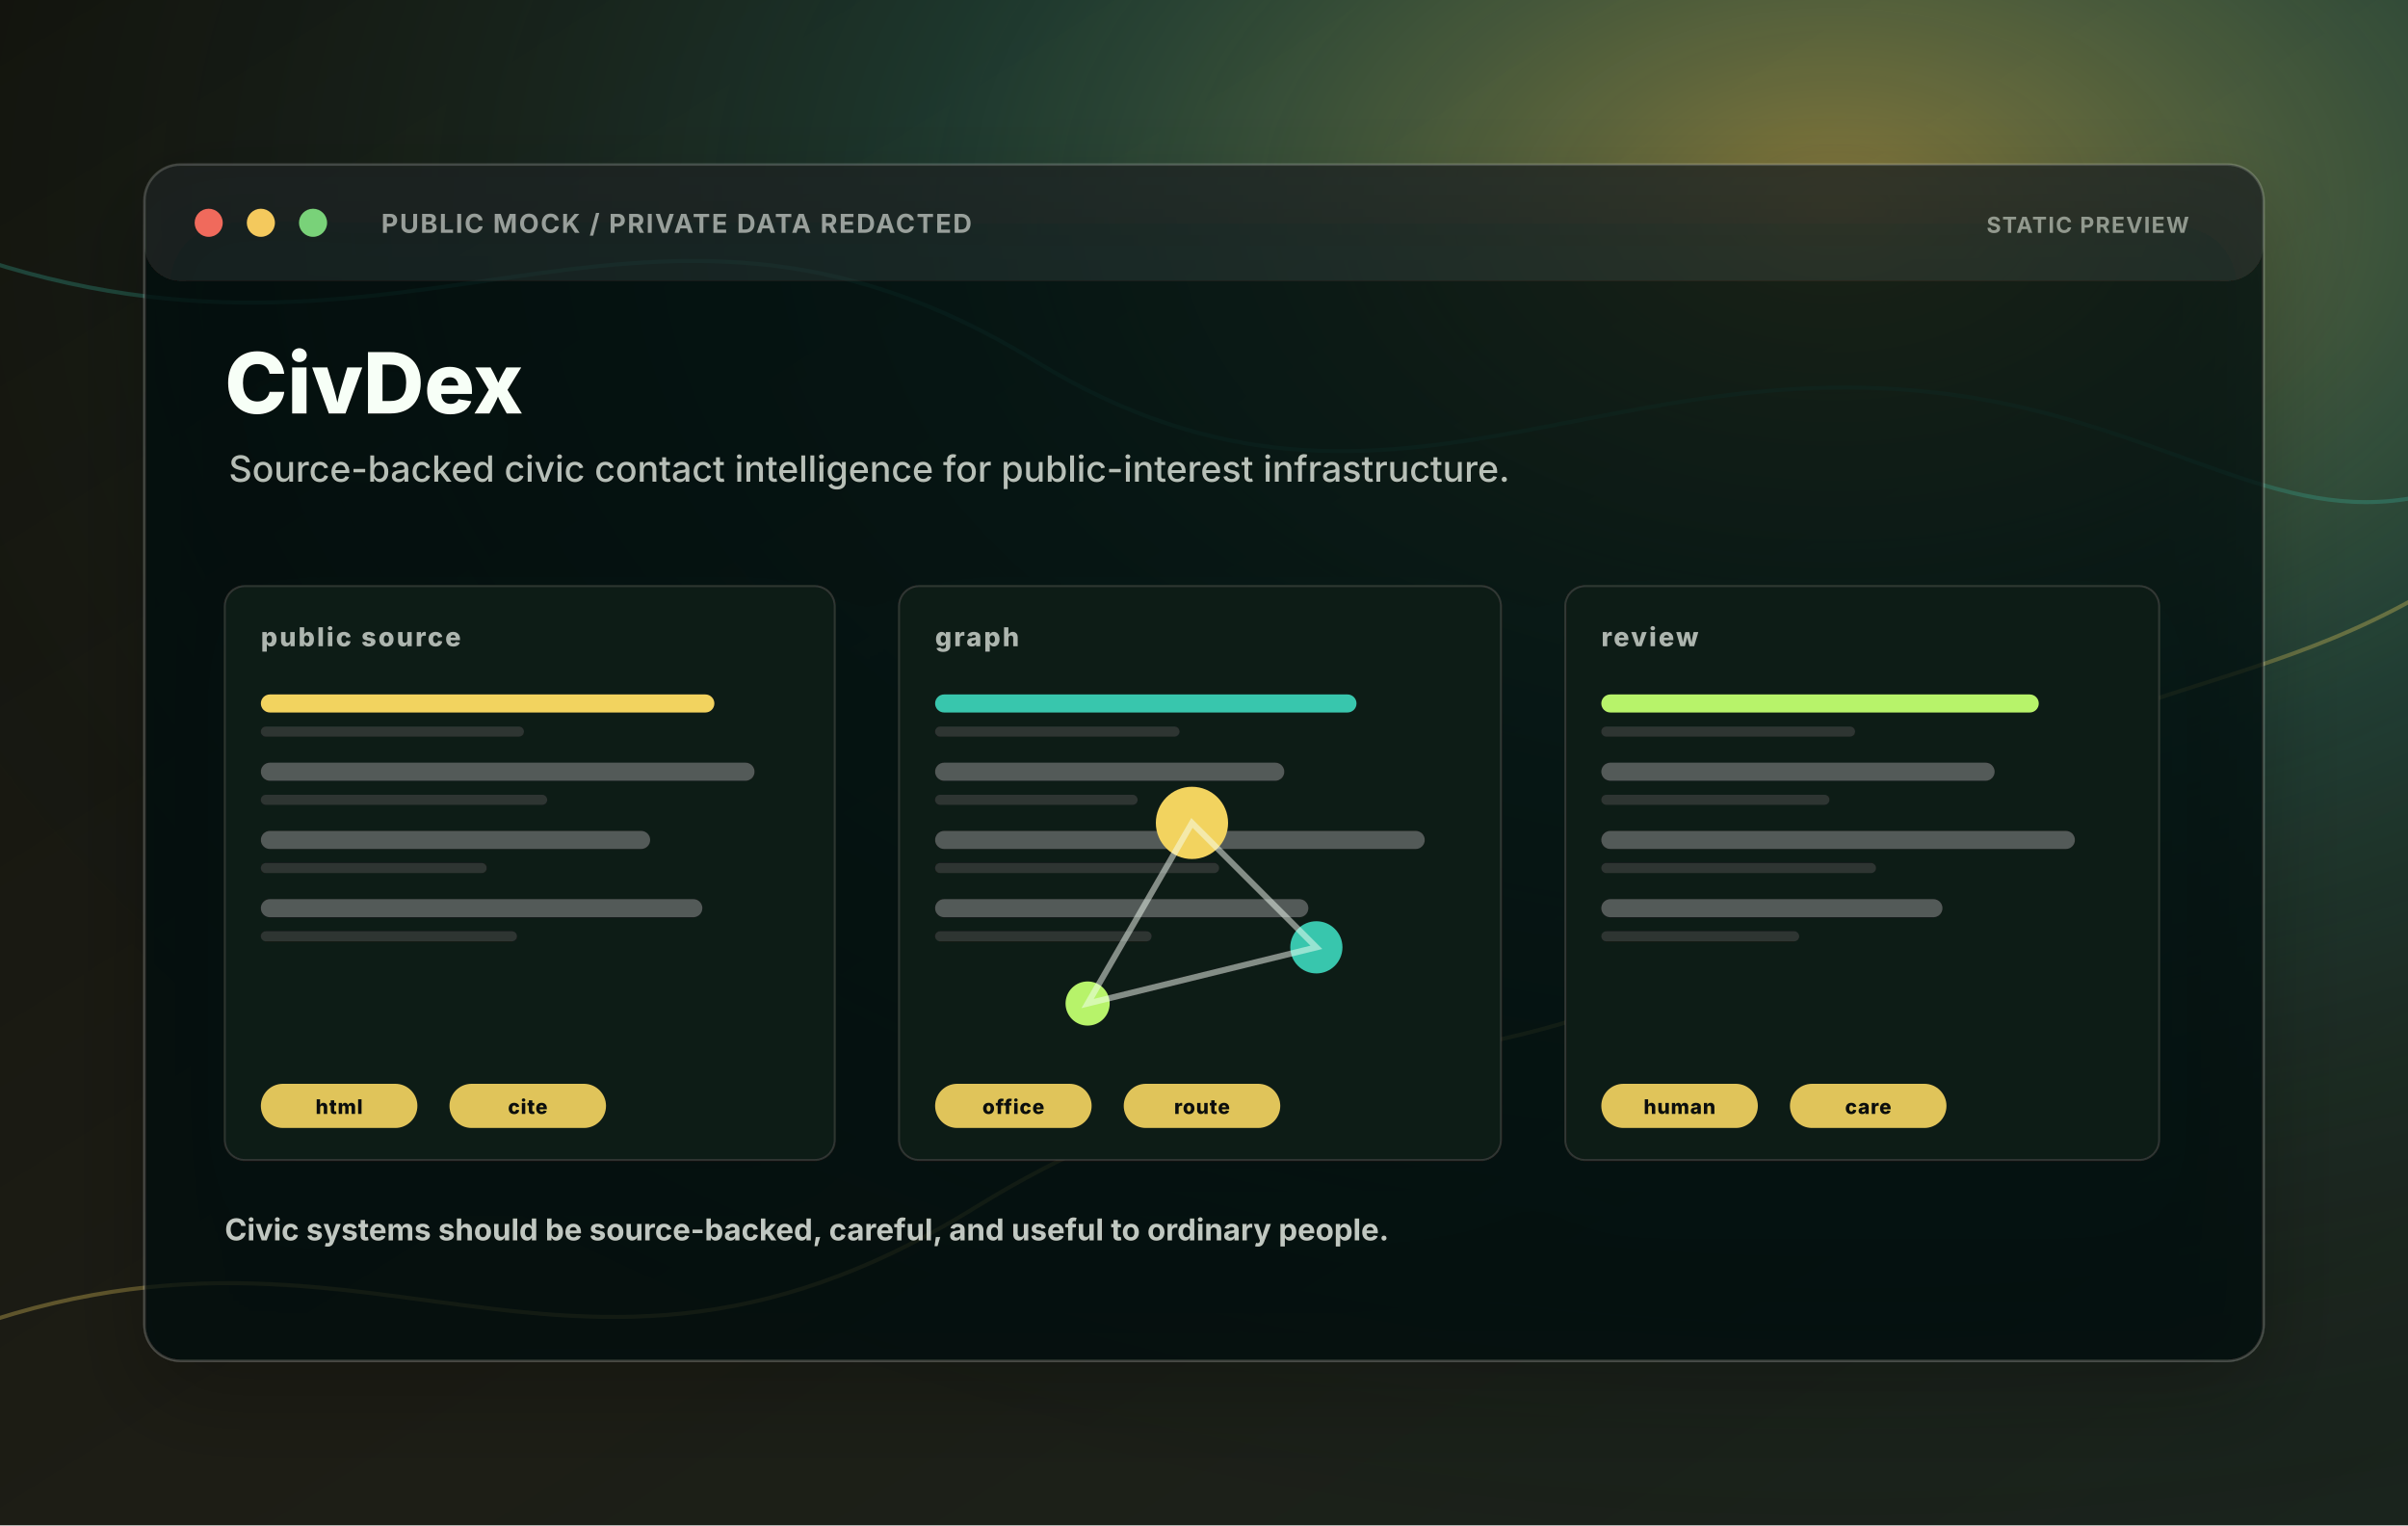
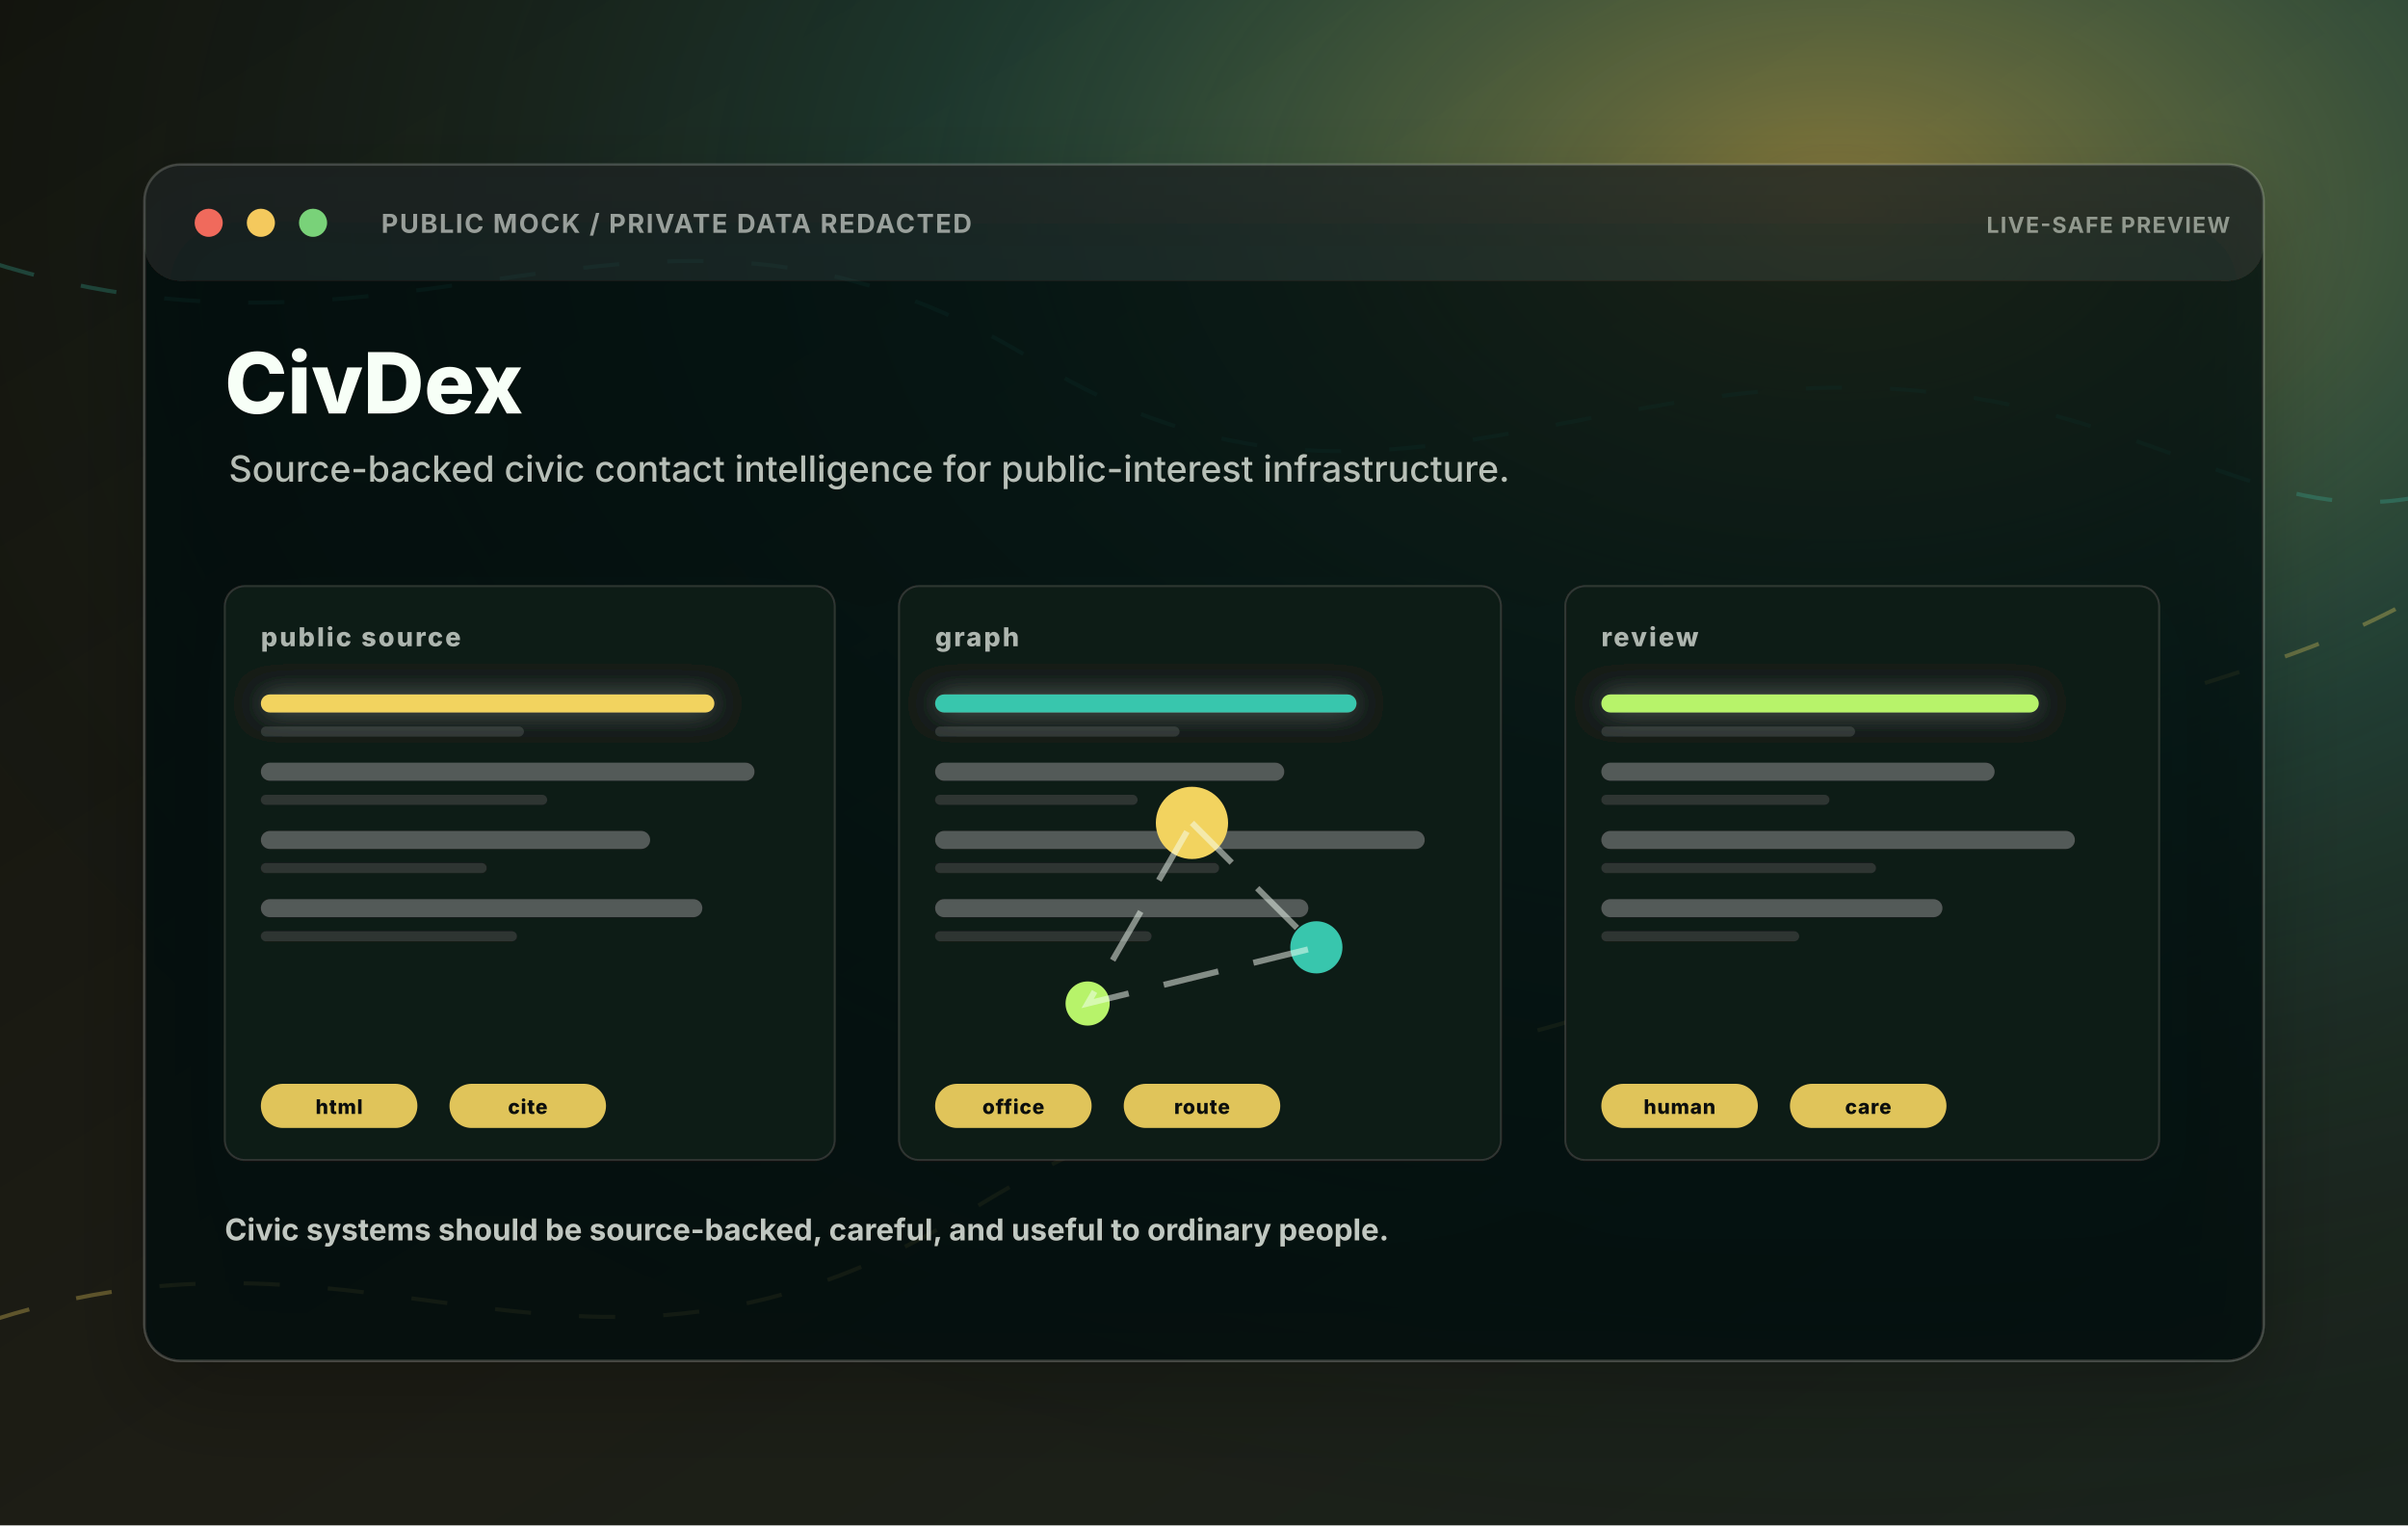
<svg xmlns="http://www.w3.org/2000/svg" width="1200" height="760" viewBox="0 0 1200 760" role="img" aria-labelledby="civdex-title civdex-desc">
  <defs>
    <linearGradient id="civdex-bg" x1="0" x2="1" y1="0" y2="1">
      <stop offset="0" stop-color="#13130d" />
      <stop offset=".52" stop-color="#1d1d15" />
      <stop offset="1" stop-color="#1a241d" />
    </linearGradient>
    <radialGradient id="civdex-glow" cx=".76" cy=".14" r=".9">
      <stop offset="0" stop-color="#f2d35f" stop-opacity=".5" />
      <stop offset=".42" stop-color="#39c6ad" stop-opacity=".18" />
      <stop offset="1" stop-color="#000" stop-opacity="0" />
    </radialGradient>
+     <linearGradient id="civdex-scan" x1="0" x2="1" y1="0" y2="0">
+       <stop offset="0" stop-color="#fff" stop-opacity="0" />
+       <stop offset=".48" stop-color="#f2d35f" stop-opacity=".24" />
+       <stop offset="1" stop-color="#fff" stop-opacity="0" />
+     </linearGradient>
+     <clipPath id="civdex-viewport">
+       <rect x="72" y="82" width="1056" height="596" rx="18" />
+     </clipPath>
    <filter id="civdex-shadow" x="-20%" y="-20%" width="140%" height="140%">
      <feDropShadow dx="0" dy="18" stdDeviation="22" flood-color="#000" flood-opacity=".32" />
    </filter>
    <style>
      .title { font: 800 42px Inter, Arial, sans-serif; fill: #f7fff7; letter-spacing: 0; }
      .sub { font: 500 18px Inter, Arial, sans-serif; fill: rgba(247,255,247,.72); letter-spacing: 0; }
      .nav { font: 700 13px Inter, Arial, sans-serif; fill: rgba(247,255,247,.56); letter-spacing: .06em; }
      .kicker { font: 800 13px Inter, Arial, sans-serif; fill: rgba(247,255,247,.68); letter-spacing: .08em; text-transform: uppercase; }
      .badge { font: 800 10px Inter, Arial, sans-serif; fill: #07110d; text-anchor: middle; letter-spacing: .04em; }
      .tiny { font: 700 11px Inter, Arial, sans-serif; fill: rgba(247,255,247,.5); letter-spacing: .06em; }
      .label { font: 700 15px Inter, Arial, sans-serif; fill: rgba(247,255,247,.76); letter-spacing: 0; }
+       .ambient-path { stroke-dasharray: 18 24; animation: dashFlow 22s linear infinite; }
+       .ambient-path.alt { animation-direction: reverse; animation-duration: 26s; }
+       .status-dot { animation: statusPulse 3.8s ease-in-out infinite; transform-box: fill-box; transform-origin: center; }
+       .status-dot:nth-of-type(2) { animation-delay: -.9s; }
+       .status-dot:nth-of-type(3) { animation-delay: -1.8s; }
+       .mock-panel { animation: panelWake 8.5s ease-in-out infinite; transform-box: fill-box; transform-origin: center; }
+       .mock-panel-1 { animation-delay: -1.4s; }
+       .mock-panel-2 { animation-delay: -2.8s; }
+       .mock-panel-3 { animation-delay: -4.2s; }
+       .data-line { animation: lineAlive 6.8s ease-in-out infinite; transform-box: fill-box; transform-origin: left center; }
+       .data-line-1 { animation-delay: -1.1s; }
+       .data-line-2 { animation-delay: -2.2s; }
+       .data-line-3 { animation-delay: -3.3s; }
+       .shadow-line { animation-name: lineGhost; }
+       .hot-line { filter: drop-shadow(0 0 7px rgba(247,255,247,.34)); }
+       .badge-chip { animation: chipPulse 7.2s ease-in-out infinite; transform-box: fill-box; transform-origin: center; }
+       .badge-chip-1 { animation-delay: -2.4s; }
+       .flow-line { stroke-dasharray: 28 18; animation: dashFlow 8s linear infinite; }
+       .flow-node { animation: statusPulse 3.2s ease-in-out infinite; transform-box: fill-box; transform-origin: center; }
+       .screen-scan { animation: scanPass 9.5s ease-in-out infinite; transform-box: fill-box; transform-origin: center; }
+       @keyframes dashFlow { to { stroke-dashoffset: -240; } }
+       @keyframes statusPulse {
+         0%, 100% { opacity: .72; transform: scale(1); }
+         44% { opacity: 1; transform: scale(1.28); }
+       }
+       @keyframes panelWake {
+         0%, 100% { opacity: .88; transform: translateY(0); }
+         50% { opacity: 1; transform: translateY(-2px); }
+       }
+       @keyframes lineAlive {
+         0%, 100% { opacity: .76; transform: scaleX(.86); }
+         42% { opacity: 1; transform: scaleX(1); }
+         64% { opacity: .86; transform: scaleX(.94); }
+       }
+       @keyframes lineGhost {
+         0%, 100% { opacity: .42; transform: scaleX(.68); }
+         52% { opacity: .82; transform: scaleX(1); }
+       }
+       @keyframes chipPulse {
+         0%, 100% { opacity: .78; transform: translateY(0); }
+         46% { opacity: 1; transform: translateY(-1px); }
+       }
+       @keyframes scanPass {
+         0%, 18% { transform: translateX(-1260px) skewX(-14deg); opacity: 0; }
+         31% { opacity: .82; }
+         52%, 100% { transform: translateX(1260px) skewX(-14deg); opacity: 0; }
+       }
+       @media (prefers-reduced-motion: reduce) {
+         * { animation: none !important; }
+       }
    </style>
  </defs>
  <rect width="1200" height="760" fill="url(#civdex-bg)" />
  <rect width="1200" height="760" fill="url(#civdex-glow)" />
-   <path d="M-80 690 C170 560 266 738 487 601 C661 494 765 562 918 434 C1054 321 1135 360 1260 260" fill="none" stroke="#f2d35f" stroke-width="2" opacity=".32" />
-   <path d="M-40 118 C199 214 314 56 516 180 C699 292 813 152 1020 206 C1114 231 1161 272 1240 236" fill="none" stroke="#39c6ad" stroke-width="2" opacity=".26" />
+   <path class="ambient-path" d="M-80 690 C170 560 266 738 487 601 C661 494 765 562 918 434 C1054 321 1135 360 1260 260" fill="none" stroke="#f2d35f" stroke-width="2" opacity=".32" />
+   <path class="ambient-path alt" d="M-40 118 C199 214 314 56 516 180 C699 292 813 152 1020 206 C1114 231 1161 272 1240 236" fill="none" stroke="#39c6ad" stroke-width="2" opacity=".26" />
  <g filter="url(#civdex-shadow)">
    <rect x="72" y="82" width="1056" height="596" rx="18" fill="rgba(4,10,8,.74)" stroke="rgba(255,255,255,.18)" stroke-width="1.2" />
    <rect x="72" y="82" width="1056" height="58" rx="18" fill="rgba(255,255,255,.08)" />
-     <circle cx="104" cy="111" r="7" fill="#f06a5b" />
-     <circle cx="130" cy="111" r="7" fill="#f4c95d" />
-     <circle cx="156" cy="111" r="7" fill="#79d279" />
+     <circle class="status-dot" cx="104" cy="111" r="7" fill="#f06a5b" />
+     <circle class="status-dot" cx="130" cy="111" r="7" fill="#f4c95d" />
+     <circle class="status-dot" cx="156" cy="111" r="7" fill="#79d279" />
    <text x="190" y="116" class="nav">PUBLIC MOCK / PRIVATE DATA REDACTED</text>
-     <text x="990" y="116" class="tiny">STATIC PREVIEW</text>
+     <text x="990" y="116" class="tiny">LIVE-SAFE PREVIEW</text>
    <text x="112" y="206" class="title">CivDex</text>
    <text x="114" y="240" class="sub">Source-backed civic contact intelligence for public-interest infrastructure.</text>
-     <rect x="112" y="292" width="304" height="286" rx="10" fill="#111a17" stroke="rgba(255,255,255,.14)" stroke-width="1" />
-     <text x="130" y="322" class="kicker">public source</text>
-     <rect x="130" y="346" width="226" height="9" rx="4.5" fill="#f2d35f" />
-     <rect x="130" y="362" width="131.08" height="5" rx="2.5" fill="rgba(255,255,255,.12)" />
-     <rect x="130" y="380" width="246" height="9" rx="4.5" fill="rgba(255,255,255,.28)" />
-     <rect x="130" y="396" width="142.68" height="5" rx="2.5" fill="rgba(255,255,255,.12)" />
-     <rect x="130" y="414" width="194" height="9" rx="4.5" fill="rgba(255,255,255,.28)" />
-     <rect x="130" y="430" width="112.52" height="5" rx="2.5" fill="rgba(255,255,255,.12)" />
-     <rect x="130" y="448" width="220" height="9" rx="4.5" fill="rgba(255,255,255,.28)" />
-     <rect x="130" y="464" width="127.6" height="5" rx="2.5" fill="rgba(255,255,255,.12)" />
-     <rect x="130" y="540" width="78" height="22" rx="11" fill="#f2d35f" opacity=".92" />
-     <text x="169" y="555" class="badge">html</text>
-     <rect x="224" y="540" width="78" height="22" rx="11" fill="#f2d35f" opacity=".92" />
-     <text x="263" y="555" class="badge">cite</text>
-     <rect x="448" y="292" width="300" height="286" rx="10" fill="#111a17" stroke="rgba(255,255,255,.14)" stroke-width="1" />
-     <text x="466" y="322" class="kicker">graph</text>
-     <rect x="466" y="346" width="210" height="9" rx="4.5" fill="#39c6ad" />
-     <rect x="466" y="362" width="121.8" height="5" rx="2.5" fill="rgba(255,255,255,.12)" />
-     <rect x="466" y="380" width="174" height="9" rx="4.5" fill="rgba(255,255,255,.28)" />
-     <rect x="466" y="396" width="100.92" height="5" rx="2.5" fill="rgba(255,255,255,.12)" />
-     <rect x="466" y="414" width="244" height="9" rx="4.5" fill="rgba(255,255,255,.28)" />
-     <rect x="466" y="430" width="141.52" height="5" rx="2.5" fill="rgba(255,255,255,.12)" />
-     <rect x="466" y="448" width="186" height="9" rx="4.5" fill="rgba(255,255,255,.28)" />
-     <rect x="466" y="464" width="107.88" height="5" rx="2.5" fill="rgba(255,255,255,.12)" />
-     <rect x="466" y="540" width="78" height="22" rx="11" fill="#f2d35f" opacity=".92" />
-     <text x="505" y="555" class="badge">office</text>
-     <rect x="560" y="540" width="78" height="22" rx="11" fill="#f2d35f" opacity=".92" />
-     <text x="599" y="555" class="badge">route</text>
-     <rect x="780" y="292" width="296" height="286" rx="10" fill="#111a17" stroke="rgba(255,255,255,.14)" stroke-width="1" />
-     <text x="798" y="322" class="kicker">review</text>
-     <rect x="798" y="346" width="218" height="9" rx="4.5" fill="#b7f36b" />
-     <rect x="798" y="362" width="126.44" height="5" rx="2.5" fill="rgba(255,255,255,.12)" />
-     <rect x="798" y="380" width="196" height="9" rx="4.5" fill="rgba(255,255,255,.28)" />
-     <rect x="798" y="396" width="113.68" height="5" rx="2.5" fill="rgba(255,255,255,.12)" />
-     <rect x="798" y="414" width="236" height="9" rx="4.5" fill="rgba(255,255,255,.28)" />
-     <rect x="798" y="430" width="136.88" height="5" rx="2.5" fill="rgba(255,255,255,.12)" />
-     <rect x="798" y="448" width="170" height="9" rx="4.5" fill="rgba(255,255,255,.28)" />
-     <rect x="798" y="464" width="98.6" height="5" rx="2.5" fill="rgba(255,255,255,.12)" />
-     <rect x="798" y="540" width="78" height="22" rx="11" fill="#f2d35f" opacity=".92" />
-     <text x="837" y="555" class="badge">human</text>
-     <rect x="892" y="540" width="78" height="22" rx="11" fill="#f2d35f" opacity=".92" />
-     <text x="931" y="555" class="badge">care</text>
-     <circle cx="594" cy="410" r="18" fill="#f2d35f" />
-     <circle cx="656" cy="472" r="13" fill="#39c6ad" />
-     <circle cx="542" cy="500" r="11" fill="#b7f36b" />
-     <path d="M594 410 L656 472 L542 500 Z" fill="none" stroke="rgba(247,255,247,.5)" stroke-width="3" />
+     <g class="mock-panel mock-panel-0">
+       <rect x="112" y="292" width="304" height="286" rx="10" fill="#111a17" stroke="rgba(255,255,255,.14)" stroke-width="1" />
+       <text x="130" y="322" class="kicker">public source</text>
+       <rect class="data-line data-line-0 hot-line" x="130" y="346" width="226" height="9" rx="4.5" fill="#f2d35f" />
+       <rect class="data-line shadow-line data-line-0" x="130" y="362" width="131.08" height="5" rx="2.5" fill="rgba(255,255,255,.12)" />
+       <rect class="data-line data-line-1" x="130" y="380" width="246" height="9" rx="4.5" fill="rgba(255,255,255,.28)" />
+       <rect class="data-line shadow-line data-line-1" x="130" y="396" width="142.68" height="5" rx="2.5" fill="rgba(255,255,255,.12)" />
+       <rect class="data-line data-line-2" x="130" y="414" width="194" height="9" rx="4.5" fill="rgba(255,255,255,.28)" />
+       <rect class="data-line shadow-line data-line-2" x="130" y="430" width="112.52" height="5" rx="2.5" fill="rgba(255,255,255,.12)" />
+       <rect class="data-line data-line-3" x="130" y="448" width="220" height="9" rx="4.5" fill="rgba(255,255,255,.28)" />
+       <rect class="data-line shadow-line data-line-3" x="130" y="464" width="127.6" height="5" rx="2.5" fill="rgba(255,255,255,.12)" />
+       <rect class="badge-chip badge-chip-0" x="130" y="540" width="78" height="22" rx="11" fill="#f2d35f" opacity=".92" />
+       <text x="169" y="555" class="badge">html</text>
+       <rect class="badge-chip badge-chip-1" x="224" y="540" width="78" height="22" rx="11" fill="#f2d35f" opacity=".92" />
+       <text x="263" y="555" class="badge">cite</text>
+     </g>
+     <g class="mock-panel mock-panel-1">
+       <rect x="448" y="292" width="300" height="286" rx="10" fill="#111a17" stroke="rgba(255,255,255,.14)" stroke-width="1" />
+       <text x="466" y="322" class="kicker">graph</text>
+       <rect class="data-line data-line-0 hot-line" x="466" y="346" width="210" height="9" rx="4.5" fill="#39c6ad" />
+       <rect class="data-line shadow-line data-line-0" x="466" y="362" width="121.8" height="5" rx="2.5" fill="rgba(255,255,255,.12)" />
+       <rect class="data-line data-line-1" x="466" y="380" width="174" height="9" rx="4.5" fill="rgba(255,255,255,.28)" />
+       <rect class="data-line shadow-line data-line-1" x="466" y="396" width="100.92" height="5" rx="2.5" fill="rgba(255,255,255,.12)" />
+       <rect class="data-line data-line-2" x="466" y="414" width="244" height="9" rx="4.5" fill="rgba(255,255,255,.28)" />
+       <rect class="data-line shadow-line data-line-2" x="466" y="430" width="141.52" height="5" rx="2.5" fill="rgba(255,255,255,.12)" />
+       <rect class="data-line data-line-3" x="466" y="448" width="186" height="9" rx="4.5" fill="rgba(255,255,255,.28)" />
+       <rect class="data-line shadow-line data-line-3" x="466" y="464" width="107.88" height="5" rx="2.5" fill="rgba(255,255,255,.12)" />
+       <rect class="badge-chip badge-chip-0" x="466" y="540" width="78" height="22" rx="11" fill="#f2d35f" opacity=".92" />
+       <text x="505" y="555" class="badge">office</text>
+       <rect class="badge-chip badge-chip-1" x="560" y="540" width="78" height="22" rx="11" fill="#f2d35f" opacity=".92" />
+       <text x="599" y="555" class="badge">route</text>
+     </g>
+     <g class="mock-panel mock-panel-2">
+       <rect x="780" y="292" width="296" height="286" rx="10" fill="#111a17" stroke="rgba(255,255,255,.14)" stroke-width="1" />
+       <text x="798" y="322" class="kicker">review</text>
+       <rect class="data-line data-line-0 hot-line" x="798" y="346" width="218" height="9" rx="4.5" fill="#b7f36b" />
+       <rect class="data-line shadow-line data-line-0" x="798" y="362" width="126.44" height="5" rx="2.5" fill="rgba(255,255,255,.12)" />
+       <rect class="data-line data-line-1" x="798" y="380" width="196" height="9" rx="4.5" fill="rgba(255,255,255,.28)" />
+       <rect class="data-line shadow-line data-line-1" x="798" y="396" width="113.68" height="5" rx="2.5" fill="rgba(255,255,255,.12)" />
+       <rect class="data-line data-line-2" x="798" y="414" width="236" height="9" rx="4.5" fill="rgba(255,255,255,.28)" />
+       <rect class="data-line shadow-line data-line-2" x="798" y="430" width="136.88" height="5" rx="2.5" fill="rgba(255,255,255,.12)" />
+       <rect class="data-line data-line-3" x="798" y="448" width="170" height="9" rx="4.5" fill="rgba(255,255,255,.28)" />
+       <rect class="data-line shadow-line data-line-3" x="798" y="464" width="98.6" height="5" rx="2.5" fill="rgba(255,255,255,.12)" />
+       <rect class="badge-chip badge-chip-0" x="798" y="540" width="78" height="22" rx="11" fill="#f2d35f" opacity=".92" />
+       <text x="837" y="555" class="badge">human</text>
+       <rect class="badge-chip badge-chip-1" x="892" y="540" width="78" height="22" rx="11" fill="#f2d35f" opacity=".92" />
+       <text x="931" y="555" class="badge">care</text>
+     </g>
+     <circle class="flow-node" cx="594" cy="410" r="18" fill="#f2d35f" />
+     <circle class="flow-node" cx="656" cy="472" r="13" fill="#39c6ad" />
+     <circle class="flow-node" cx="542" cy="500" r="11" fill="#b7f36b" />
+     <path class="flow-line" d="M594 410 L656 472 L542 500 Z" fill="none" stroke="rgba(247,255,247,.5)" stroke-width="3" />
    <text x="112" y="618" class="label">Civic systems should be source-backed, careful, and useful to ordinary people.</text>
+     <g clip-path="url(#civdex-viewport)" pointer-events="none">
+       <rect class="screen-scan" x="-140" y="82" width="180" height="596" fill="url(#civdex-scan)" opacity=".72" />
+     </g>
  </g>
</svg>
